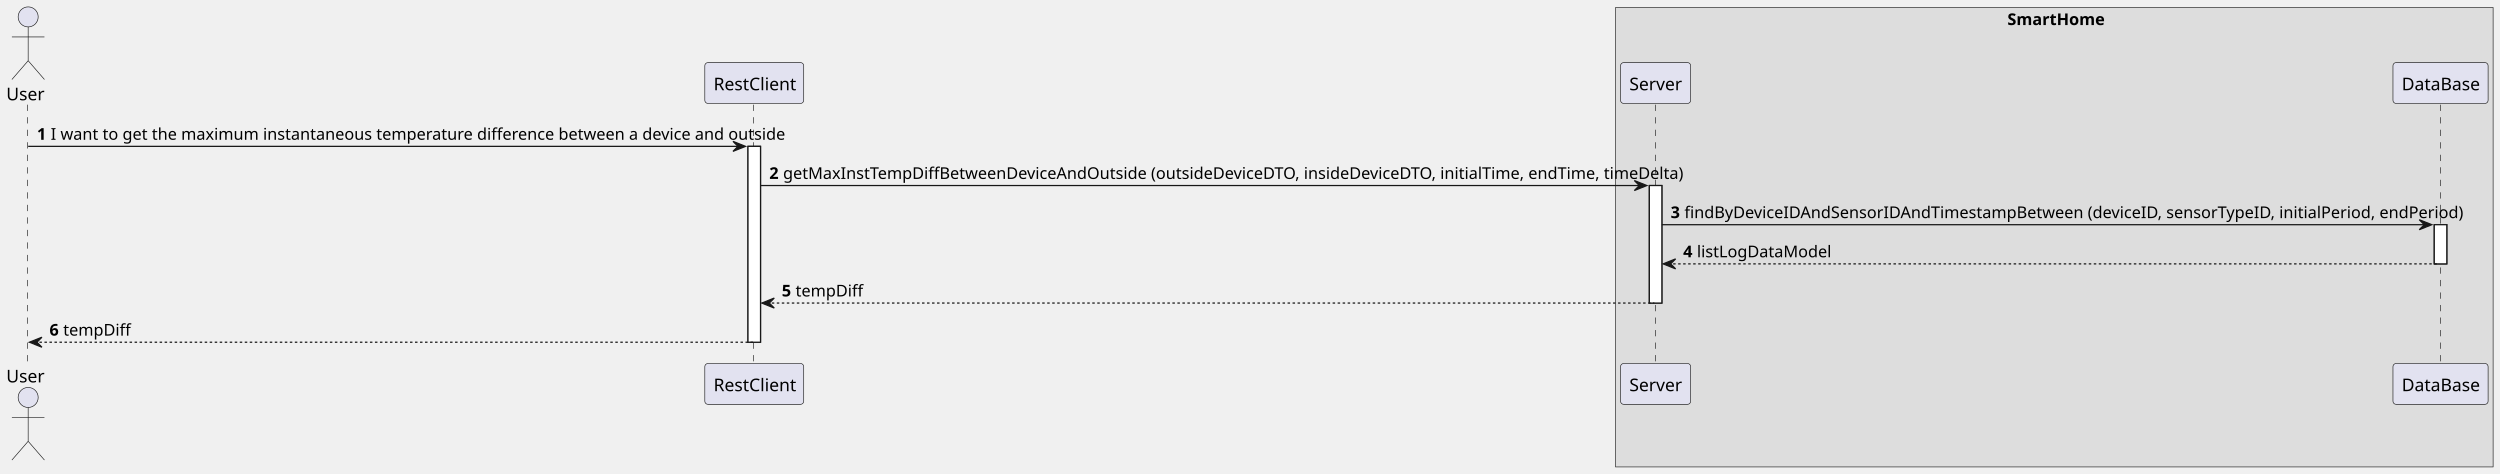
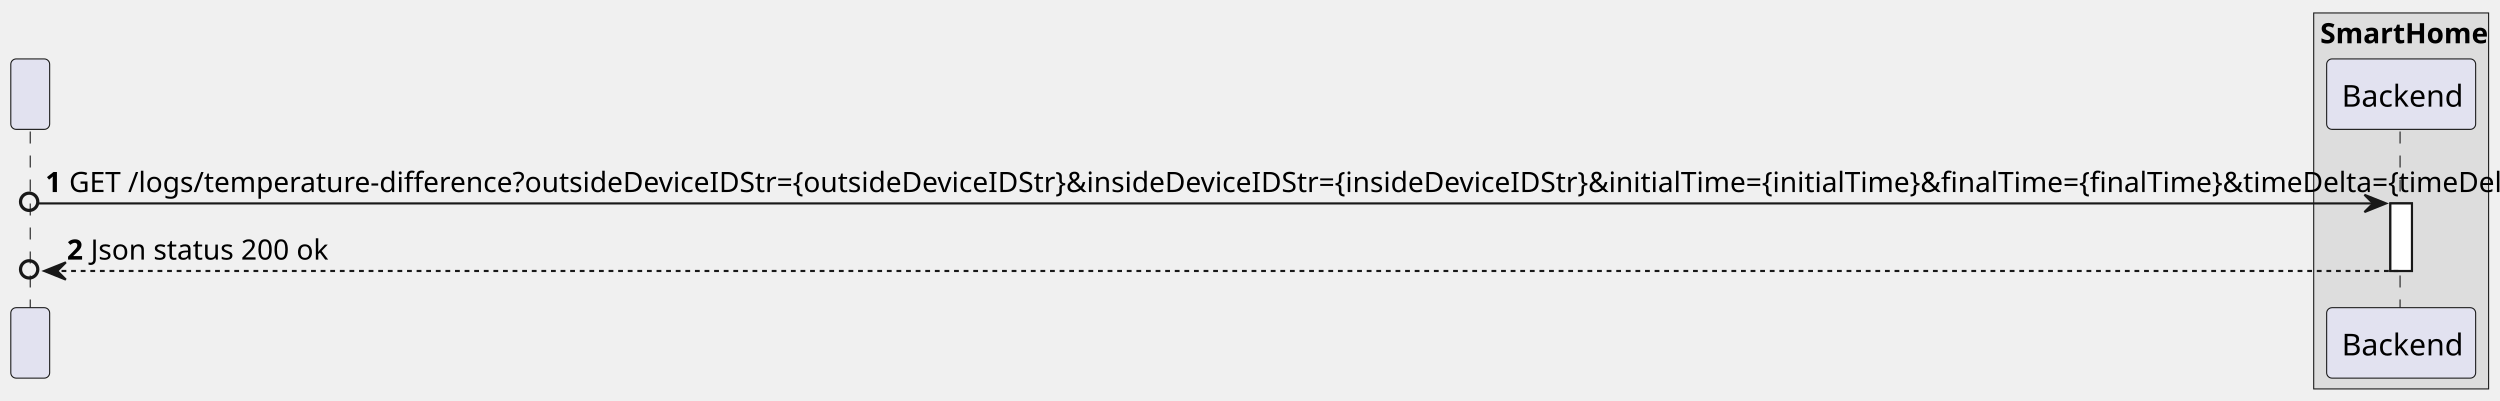
- <svg xmlns="http://www.w3.org/2000/svg" contentStyleType="text/css" height="378px" preserveAspectRatio="none" style="width:1997px;height:378px;background:#FFFFFF;" version="1.1" viewBox="0 0 1997 378" width="1997px" zoomAndPan="magnify">
+ <svg xmlns="http://www.w3.org/2000/svg" contentStyleType="text/css" height="167.4px" preserveAspectRatio="none" style="width:1042px;height:167px;background:#FFFFFF;" version="1.1" viewBox="0 0 1042 167" width="1042.2px" zoomAndPan="magnify">
  <defs />
  <g>
-     <rect fill="#DDDDDD" height="366.988" style="stroke:#181818;stroke-width:0.5;" width="701" x="1290.5" y="6" />
-     <text fill="#000000" font-family="sans-serif" font-size="13" font-weight="bold" lengthAdjust="spacing" textLength="75" x="1603.5" y="20.028">SmartHome</text>
-     <rect fill="#FFFFFF" height="156.455" style="stroke:#181818;stroke-width:1.0;" width="10" x="597.5" y="116.912" />
-     <rect fill="#FFFFFF" height="93.873" style="stroke:#181818;stroke-width:1.0;" width="10" x="1317.5" y="148.203" />
-     <rect fill="#FFFFFF" height="31.291" style="stroke:#181818;stroke-width:1.0;" width="10" x="1944.5" y="179.494" />
-     <line style="stroke:#181818;stroke-width:0.5;stroke-dasharray:5.0,5.0;" x1="22" x2="22" y1="83.621" y2="291.367" />
-     <line style="stroke:#181818;stroke-width:0.5;stroke-dasharray:5.0,5.0;" x1="602" x2="602" y1="83.621" y2="291.367" />
-     <line style="stroke:#181818;stroke-width:0.5;stroke-dasharray:5.0,5.0;" x1="1322.5" x2="1322.5" y1="83.621" y2="291.367" />
-     <line style="stroke:#181818;stroke-width:0.5;stroke-dasharray:5.0,5.0;" x1="1949.5" x2="1949.5" y1="83.621" y2="291.367" />
-     <text fill="#000000" font-family="sans-serif" font-size="14" lengthAdjust="spacing" textLength="29" x="5" y="80.107">User</text>
-     <ellipse cx="22.5" cy="13.5" fill="#E2E2F0" rx="8" ry="8" style="stroke:#181818;stroke-width:0.5;" />
-     <path d="M22.5,21.5 L22.5,48.5 M9.5,29.5 L35.5,29.5 M22.5,48.5 L9.5,63.5 M22.5,48.5 L35.5,63.5 " fill="none" style="stroke:#181818;stroke-width:0.5;" />
-     <text fill="#000000" font-family="sans-serif" font-size="14" lengthAdjust="spacing" textLength="29" x="5" y="305.475">User</text>
-     <ellipse cx="22.5" cy="317.488" fill="#E2E2F0" rx="8" ry="8" style="stroke:#181818;stroke-width:0.5;" />
-     <path d="M22.5,325.488 L22.5,352.488 M9.5,333.488 L35.5,333.488 M22.5,352.488 L9.5,367.488 M22.5,352.488 L35.5,367.488 " fill="none" style="stroke:#181818;stroke-width:0.5;" />
-     <rect fill="#E2E2F0" height="32.621" rx="2.5" ry="2.5" style="stroke:#181818;stroke-width:0.5;" width="79" x="563" y="50" />
-     <text fill="#000000" font-family="sans-serif" font-size="14" lengthAdjust="spacing" textLength="65" x="570" y="72.107">RestClient</text>
-     <rect fill="#E2E2F0" height="32.621" rx="2.5" ry="2.5" style="stroke:#181818;stroke-width:0.5;" width="79" x="563" y="290.367" />
-     <text fill="#000000" font-family="sans-serif" font-size="14" lengthAdjust="spacing" textLength="65" x="570" y="312.475">RestClient</text>
-     <rect fill="#E2E2F0" height="32.621" rx="2.5" ry="2.5" style="stroke:#181818;stroke-width:0.5;" width="56" x="1294.5" y="50" />
-     <text fill="#000000" font-family="sans-serif" font-size="14" lengthAdjust="spacing" textLength="42" x="1301.5" y="72.107">Server</text>
-     <rect fill="#E2E2F0" height="32.621" rx="2.5" ry="2.5" style="stroke:#181818;stroke-width:0.5;" width="56" x="1294.5" y="290.367" />
-     <text fill="#000000" font-family="sans-serif" font-size="14" lengthAdjust="spacing" textLength="42" x="1301.5" y="312.475">Server</text>
-     <rect fill="#E2E2F0" height="32.621" rx="2.5" ry="2.5" style="stroke:#181818;stroke-width:0.5;" width="76" x="1911.5" y="50" />
-     <text fill="#000000" font-family="sans-serif" font-size="14" lengthAdjust="spacing" textLength="62" x="1918.5" y="72.107">DataBase</text>
-     <rect fill="#E2E2F0" height="32.621" rx="2.5" ry="2.5" style="stroke:#181818;stroke-width:0.5;" width="76" x="1911.5" y="290.367" />
-     <text fill="#000000" font-family="sans-serif" font-size="14" lengthAdjust="spacing" textLength="62" x="1918.5" y="312.475">DataBase</text>
-     <rect fill="#FFFFFF" height="156.455" style="stroke:#181818;stroke-width:1.0;" width="10" x="597.5" y="116.912" />
-     <rect fill="#FFFFFF" height="93.873" style="stroke:#181818;stroke-width:1.0;" width="10" x="1317.5" y="148.203" />
-     <rect fill="#FFFFFF" height="31.291" style="stroke:#181818;stroke-width:1.0;" width="10" x="1944.5" y="179.494" />
-     <polygon fill="#181818" points="585.5,112.912,595.5,116.912,585.5,120.912,589.5,116.912" style="stroke:#181818;stroke-width:1.0;" />
-     <line style="stroke:#181818;stroke-width:1.0;" x1="22.5" x2="591.5" y1="116.912" y2="116.912" />
-     <text fill="#000000" font-family="sans-serif" font-size="13" font-weight="bold" lengthAdjust="spacing" textLength="7" x="29.5" y="111.649">1</text>
-     <text fill="#000000" font-family="sans-serif" font-size="13" lengthAdjust="spacing" textLength="545" x="40.5" y="111.649">I want to get the maximum instantaneous temperature difference between a device and outside</text>
-     <polygon fill="#181818" points="1305.5,144.203,1315.5,148.203,1305.5,152.203,1309.5,148.203" style="stroke:#181818;stroke-width:1.0;" />
-     <line style="stroke:#181818;stroke-width:1.0;" x1="607.5" x2="1311.5" y1="148.203" y2="148.203" />
-     <text fill="#000000" font-family="sans-serif" font-size="13" font-weight="bold" lengthAdjust="spacing" textLength="7" x="614.5" y="142.94">2</text>
-     <text fill="#000000" font-family="sans-serif" font-size="13" lengthAdjust="spacing" textLength="680" x="625.5" y="142.94">getMaxInstTempDiffBetweenDeviceAndOutside (outsideDeviceDTO, insideDeviceDTO, initialTime, endTime, timeDelta)</text>
-     <polygon fill="#181818" points="1932.5,175.494,1942.5,179.494,1932.5,183.494,1936.5,179.494" style="stroke:#181818;stroke-width:1.0;" />
-     <line style="stroke:#181818;stroke-width:1.0;" x1="1327.5" x2="1938.5" y1="179.494" y2="179.494" />
-     <text fill="#000000" font-family="sans-serif" font-size="13" font-weight="bold" lengthAdjust="spacing" textLength="7" x="1334.5" y="174.231">3</text>
-     <text fill="#000000" font-family="sans-serif" font-size="13" lengthAdjust="spacing" textLength="587" x="1345.5" y="174.231">findByDeviceIDAndSensorIDAndTimestampBetween (deviceID, sensorTypeID, initialPeriod, endPeriod)</text>
-     <polygon fill="#181818" points="1338.5,206.785,1328.5,210.785,1338.5,214.785,1334.5,210.785" style="stroke:#181818;stroke-width:1.0;" />
-     <line style="stroke:#181818;stroke-width:1.0;stroke-dasharray:2.0,2.0;" x1="1332.5" x2="1948.5" y1="210.785" y2="210.785" />
-     <text fill="#000000" font-family="sans-serif" font-size="13" font-weight="bold" lengthAdjust="spacing" textLength="7" x="1344.5" y="205.523">4</text>
-     <text fill="#000000" font-family="sans-serif" font-size="13" lengthAdjust="spacing" textLength="100" x="1355.5" y="205.523">listLogDataModel</text>
-     <polygon fill="#181818" points="618.5,238.076,608.5,242.076,618.5,246.076,614.5,242.076" style="stroke:#181818;stroke-width:1.0;" />
-     <line style="stroke:#181818;stroke-width:1.0;stroke-dasharray:2.0,2.0;" x1="612.5" x2="1321.5" y1="242.076" y2="242.076" />
-     <text fill="#000000" font-family="sans-serif" font-size="13" font-weight="bold" lengthAdjust="spacing" textLength="7" x="624.5" y="236.814">5</text>
-     <text fill="#000000" font-family="sans-serif" font-size="13" lengthAdjust="spacing" textLength="47" x="635.5" y="236.814">tempDiff</text>
-     <polygon fill="#181818" points="33.5,269.367,23.5,273.367,33.5,277.367,29.5,273.367" style="stroke:#181818;stroke-width:1.0;" />
-     <line style="stroke:#181818;stroke-width:1.0;stroke-dasharray:2.0,2.0;" x1="27.5" x2="601.5" y1="273.367" y2="273.367" />
-     <text fill="#000000" font-family="sans-serif" font-size="13" font-weight="bold" lengthAdjust="spacing" textLength="7" x="39.5" y="268.104">6</text>
-     <text fill="#000000" font-family="sans-serif" font-size="13" lengthAdjust="spacing" textLength="47" x="50.5" y="268.104">tempDiff</text>
+     <rect fill="#DDDDDD" height="156.704" style="stroke:#181818;stroke-width:0.45;" width="72.9" x="964.35" y="5.4" />
+     <text fill="#000000" font-family="sans-serif" font-size="11.7" font-weight="bold" lengthAdjust="spacing" textLength="67.5" x="967.05" y="18.026">SmartHome</text>
+     <rect fill="#FFFFFF" height="28.162" style="stroke:#181818;stroke-width:0.9;" width="9" x="996.3" y="84.783" />
+     <line style="stroke:#181818;stroke-width:0.45;stroke-dasharray:5.0,5.0;" x1="12.6" x2="12.6" y1="54.821" y2="129.145" />
+     <line style="stroke:#181818;stroke-width:0.45;stroke-dasharray:5.0,5.0;" x1="1000.35" x2="1000.35" y1="54.821" y2="129.145" />
+     <rect fill="#E2E2F0" height="29.359" rx="2.25" ry="2.25" style="stroke:#181818;stroke-width:0.45;" width="16.2" x="4.5" y="24.562" />
+     <text fill="#000000" font-family="sans-serif" font-size="12.6" lengthAdjust="spacing" textLength="3.6" x="10.8" y="44.459"> </text>
+     <rect fill="#E2E2F0" height="29.359" rx="2.25" ry="2.25" style="stroke:#181818;stroke-width:0.45;" width="16.2" x="4.5" y="128.245" />
+     <text fill="#000000" font-family="sans-serif" font-size="12.6" lengthAdjust="spacing" textLength="3.6" x="10.8" y="148.141"> </text>
+     <rect fill="#E2E2F0" height="29.359" rx="2.25" ry="2.25" style="stroke:#181818;stroke-width:0.45;" width="62.1" x="969.75" y="24.562" />
+     <text fill="#000000" font-family="sans-serif" font-size="12.6" lengthAdjust="spacing" textLength="49.5" x="976.05" y="44.459">Backend</text>
+     <rect fill="#E2E2F0" height="29.359" rx="2.25" ry="2.25" style="stroke:#181818;stroke-width:0.45;" width="62.1" x="969.75" y="128.245" />
+     <text fill="#000000" font-family="sans-serif" font-size="12.6" lengthAdjust="spacing" textLength="49.5" x="976.05" y="148.141">Backend</text>
+     <rect fill="#FFFFFF" height="28.162" style="stroke:#181818;stroke-width:0.9;" width="9" x="996.3" y="84.783" />
+     <ellipse cx="12.15" cy="84.108" fill="none" rx="3.6" ry="3.6" style="stroke:#181818;stroke-width:1.35;" />
+     <polygon fill="#181818" points="985.5,81.183,994.5,84.783,985.5,88.383,989.1,84.783" style="stroke:#181818;stroke-width:0.9;" />
+     <line style="stroke:#181818;stroke-width:0.9;" x1="16.2" x2="990.9" y1="84.783" y2="84.783" />
+     <text fill="#000000" font-family="sans-serif" font-size="11.7" font-weight="bold" lengthAdjust="spacing" textLength="6.3" x="18.9" y="80.046">1</text>
+     <text fill="#000000" font-family="sans-serif" font-size="11.7" lengthAdjust="spacing" textLength="954.9" x="28.8" y="80.046">GET /logs/temperature-difference?outsideDeviceIDStr={outsideDeviceIDStr}&amp;insideDeviceIDStr={insideDeviceIDStr}&amp;initialTime={initialTime}&amp;finalTime={finalTime}&amp;timeDelta={timeDelta}</text>
+     <ellipse cx="12.15" cy="112.27" fill="none" rx="3.6" ry="3.6" style="stroke:#181818;stroke-width:1.35;" />
+     <polygon fill="#181818" points="27.45,109.345,18.45,112.945,27.45,116.545,23.85,112.945" style="stroke:#181818;stroke-width:0.9;" />
+     <line style="stroke:#181818;stroke-width:0.9;stroke-dasharray:2.0,2.0;" x1="25.65" x2="999.9" y1="112.945" y2="112.945" />
+     <text fill="#000000" font-family="sans-serif" font-size="11.7" font-weight="bold" lengthAdjust="spacing" textLength="6.3" x="27.9" y="108.208">2</text>
+     <text fill="#000000" font-family="sans-serif" font-size="11.7" lengthAdjust="spacing" textLength="99" x="37.8" y="108.208">Json status 200 ok</text>
  </g>
</svg>
